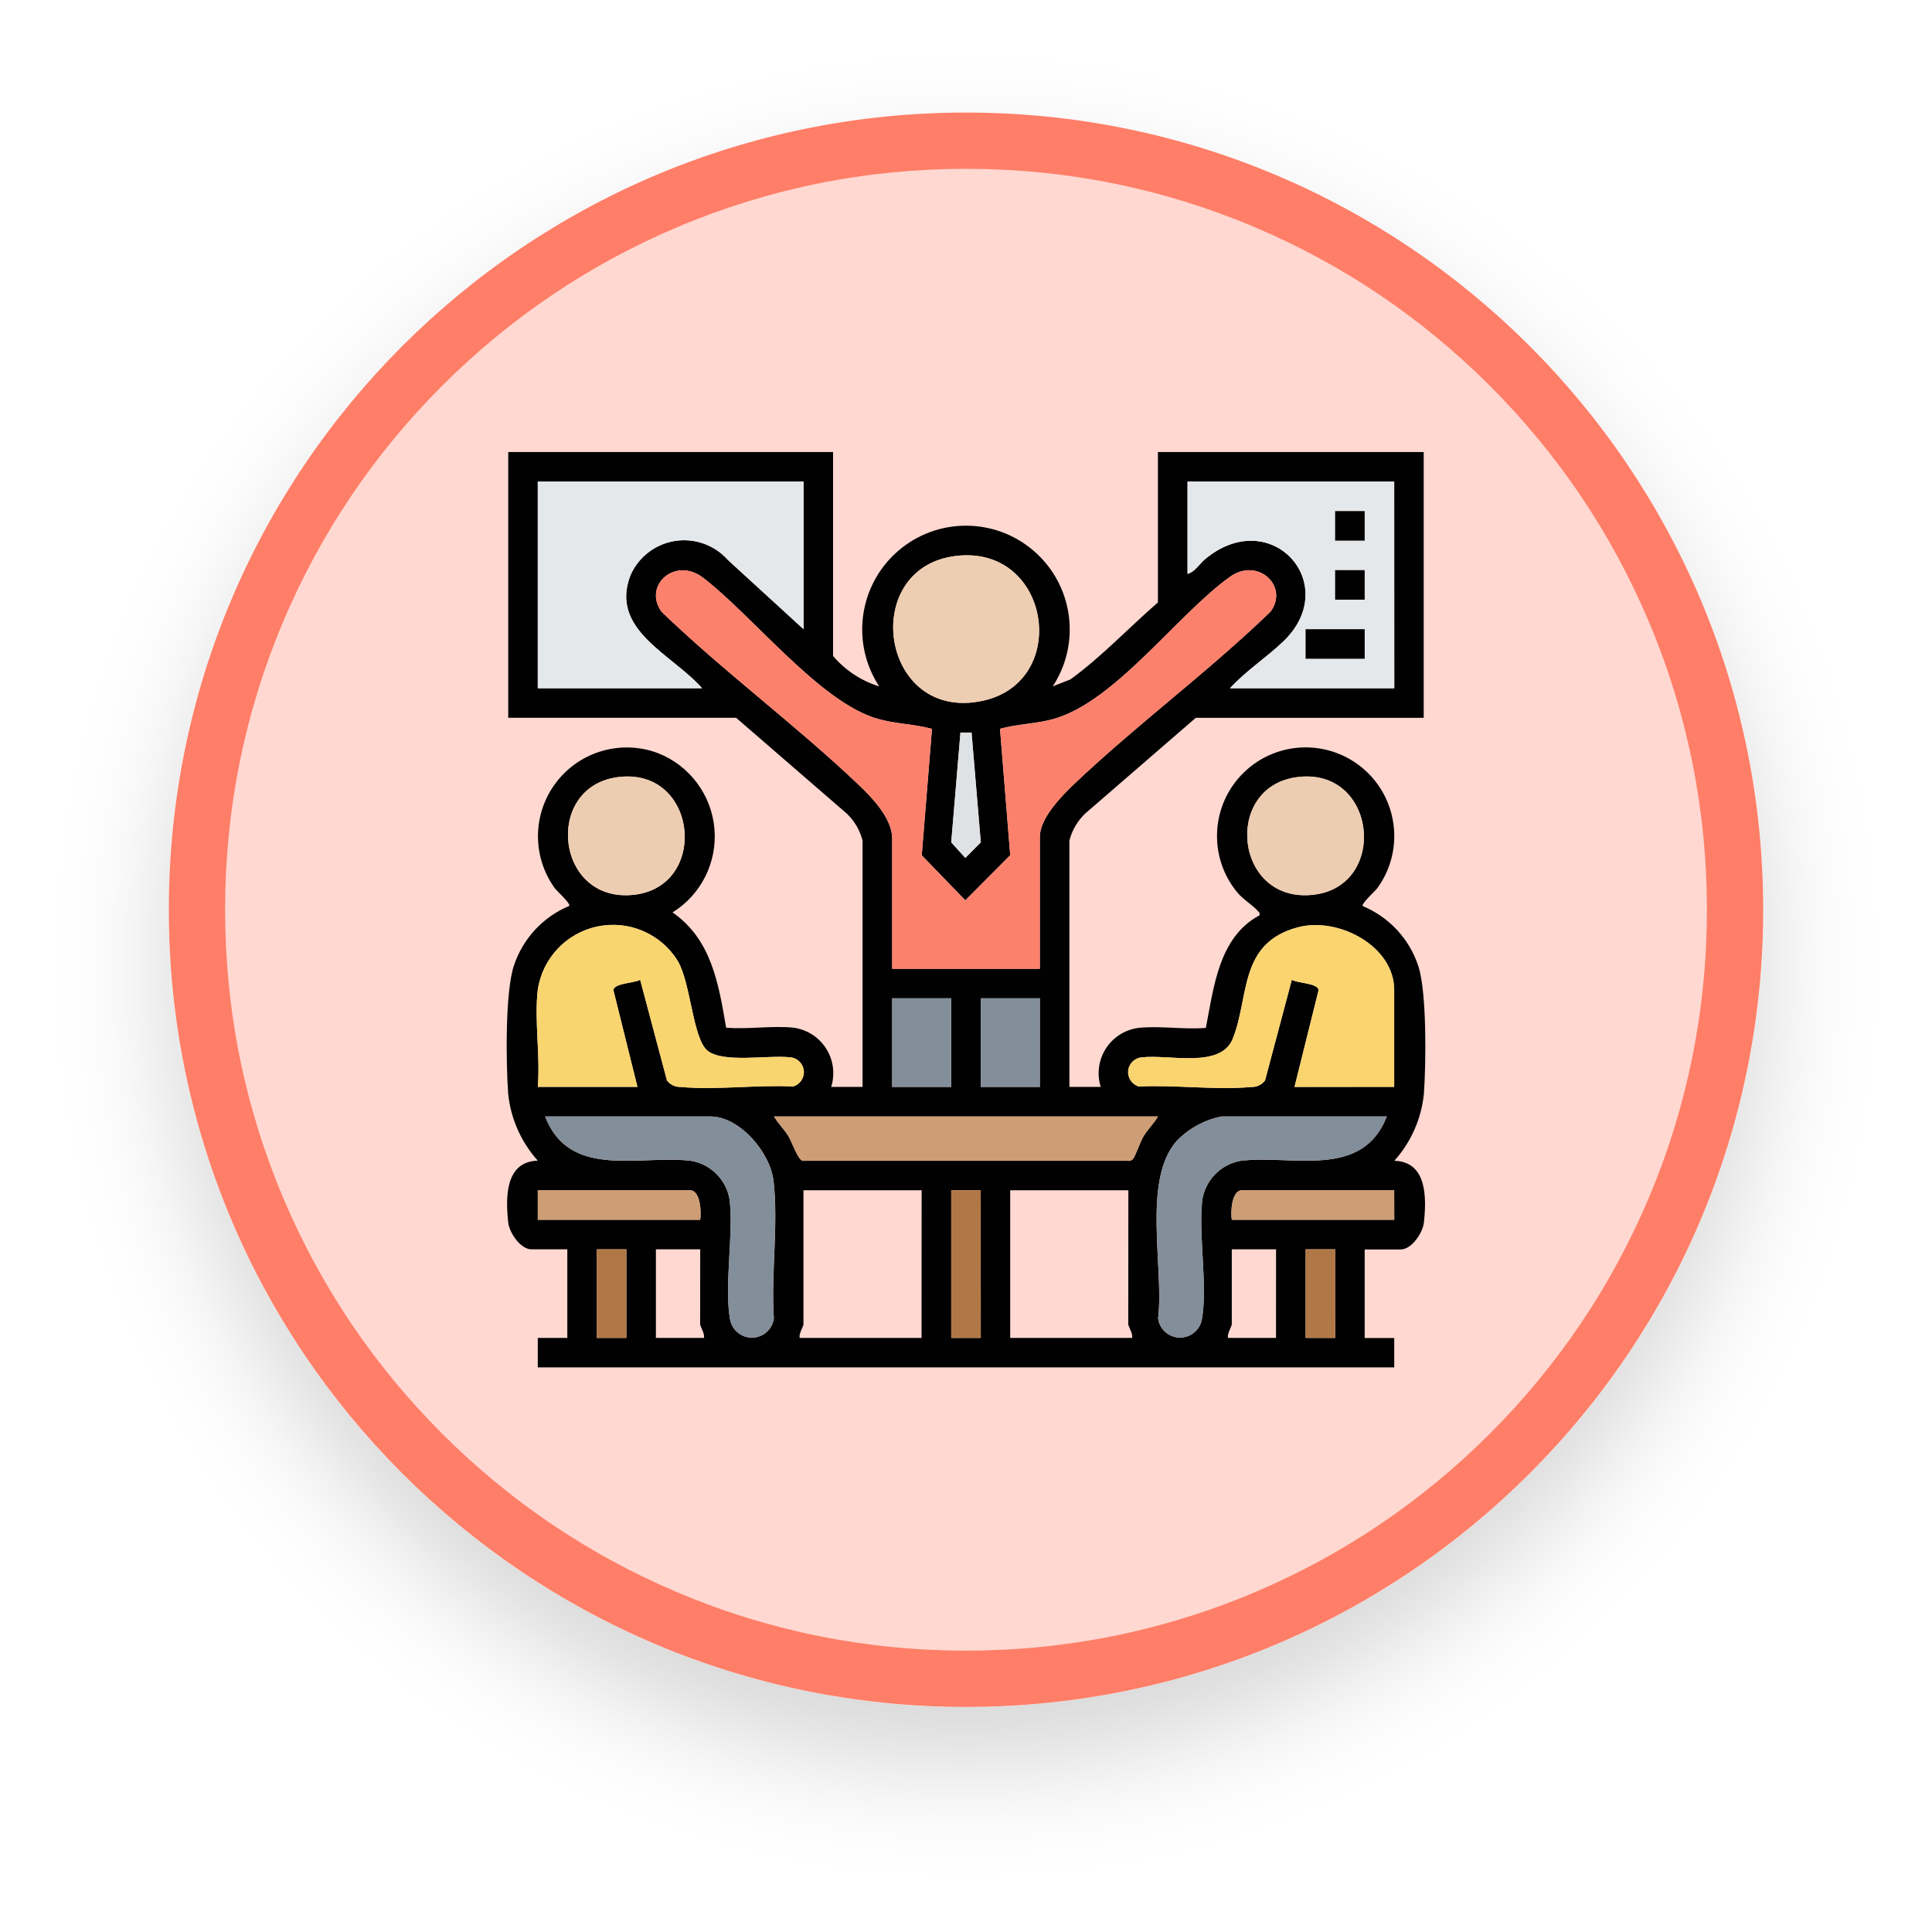
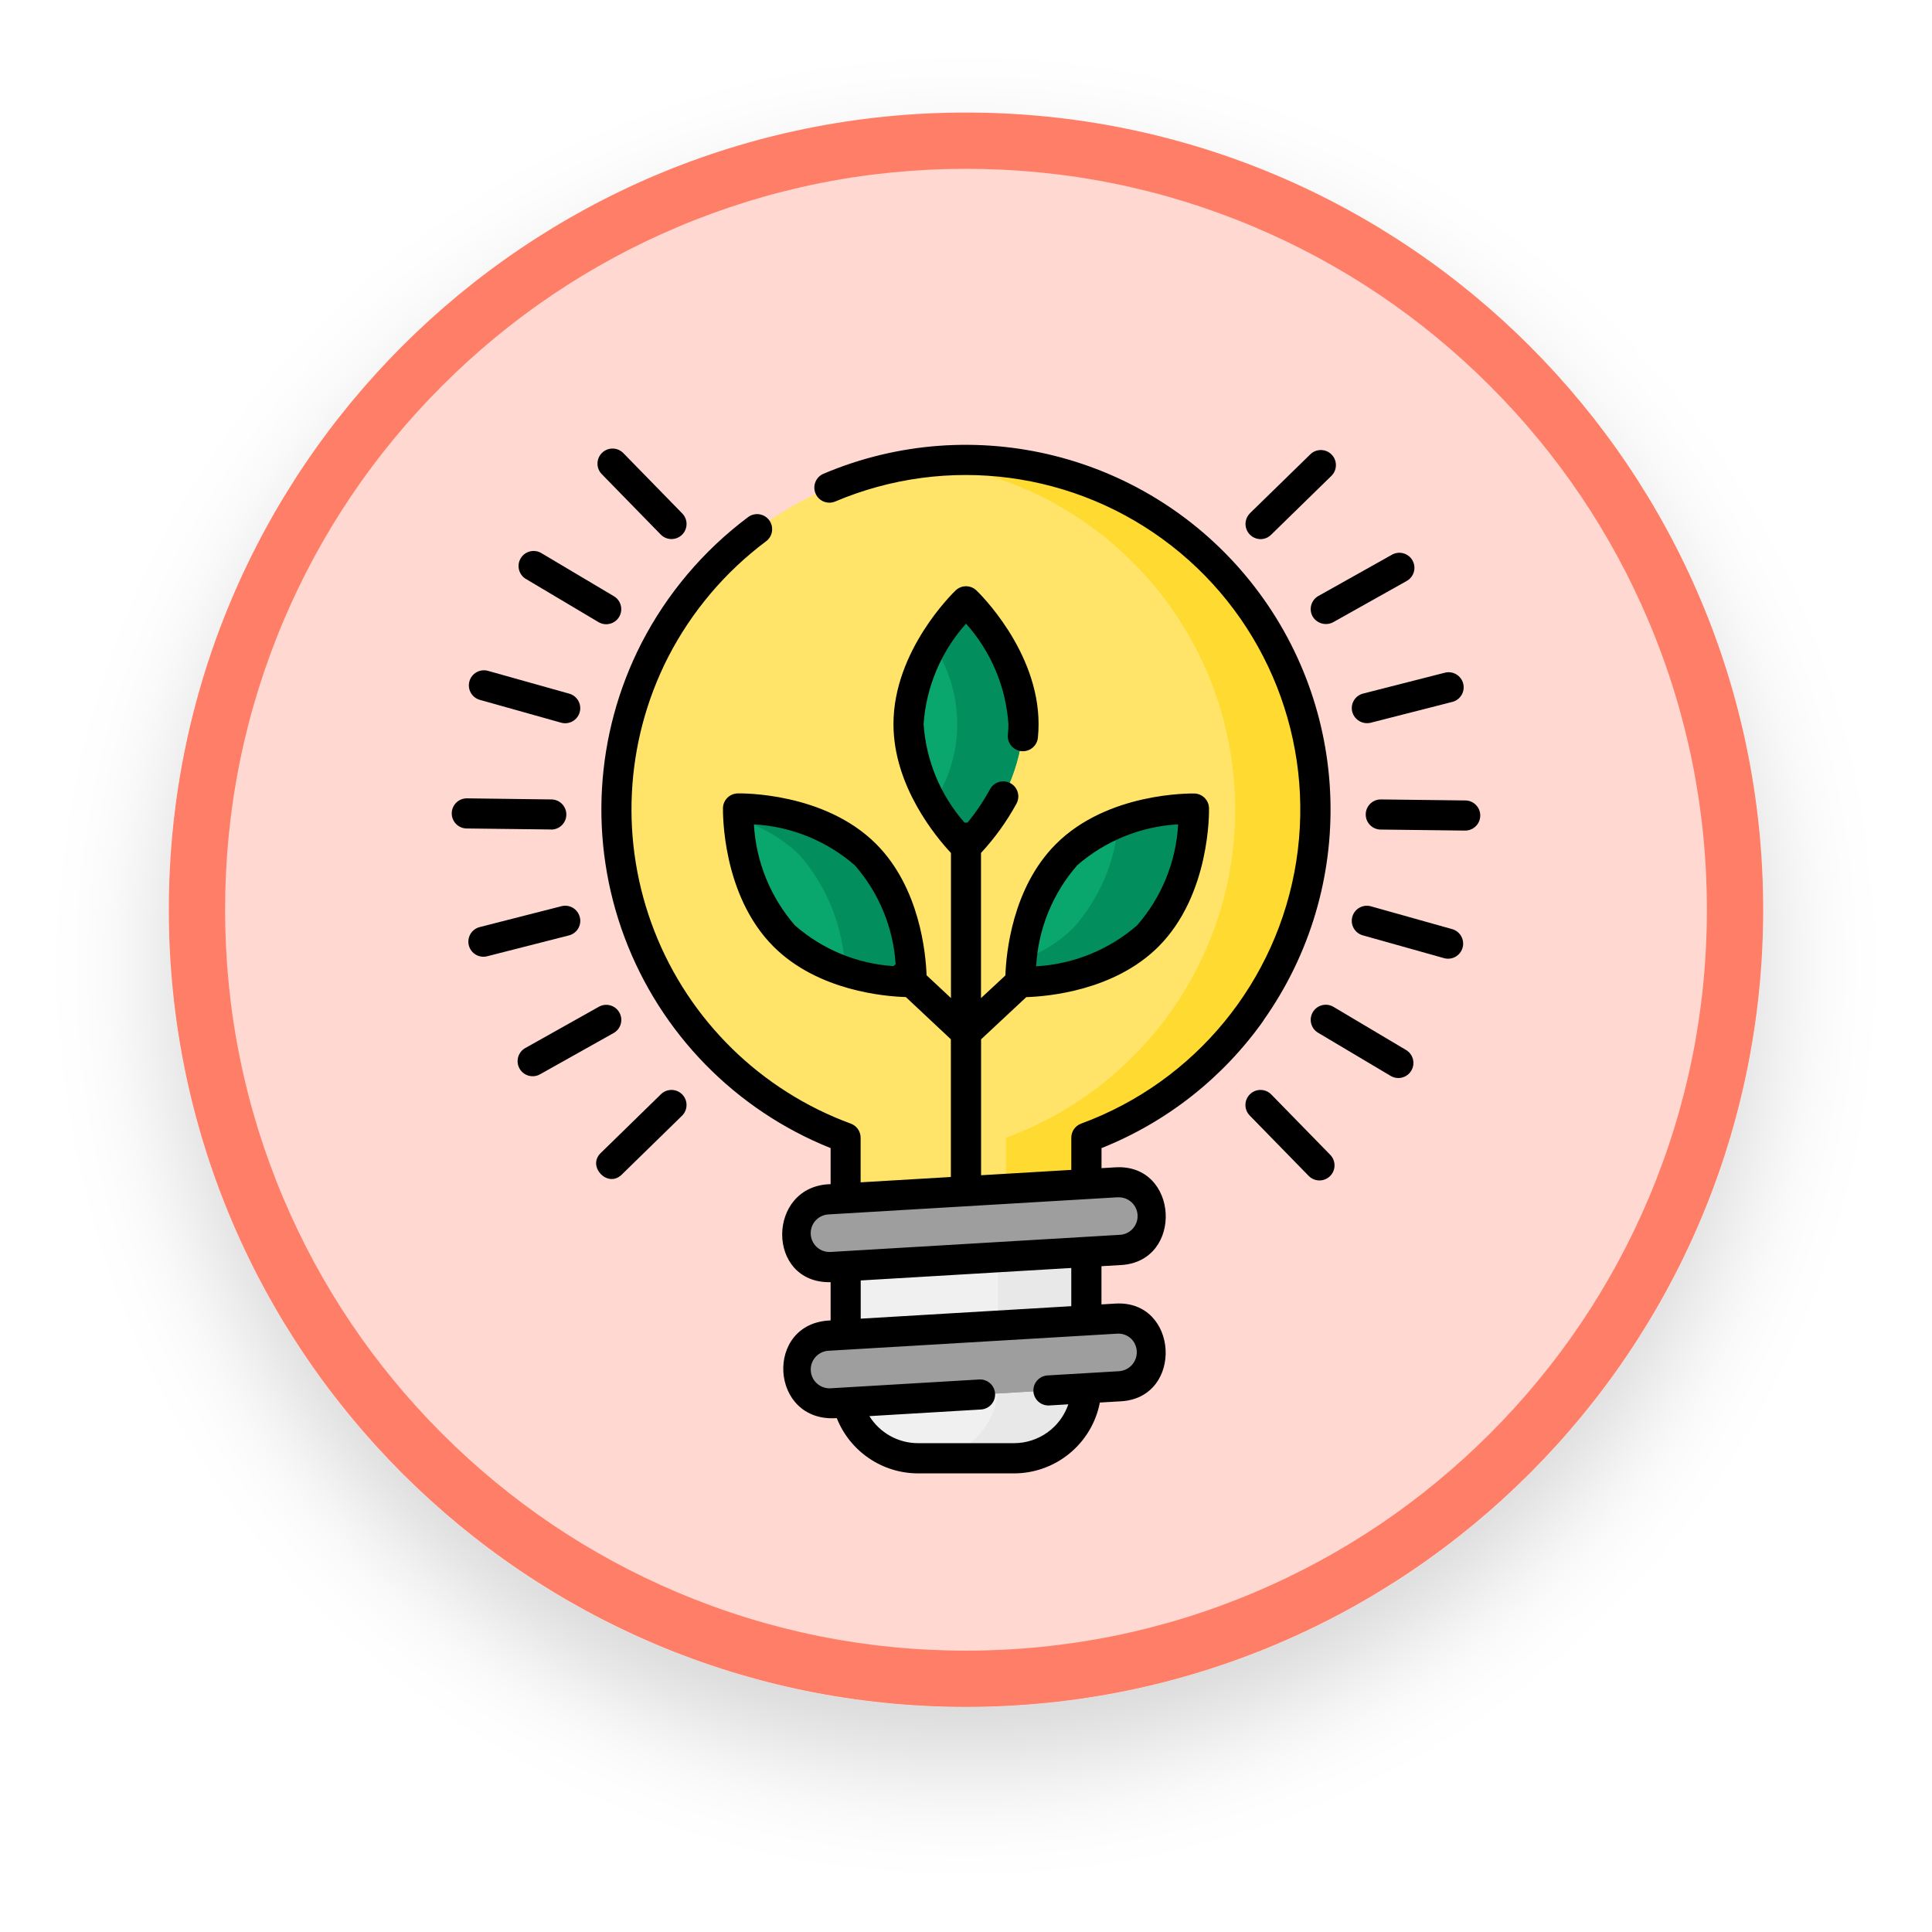
<svg xmlns="http://www.w3.org/2000/svg" width="103" height="103" viewBox="0 0 103 103">
  <defs>
    <filter id="Path_978624" x="0" y="0" width="103" height="103" filterUnits="userSpaceOnUse">
      <feOffset dy="3" input="SourceAlpha" />
      <feGaussianBlur stdDeviation="3" result="blur" />
      <feFlood flood-opacity="0.161" />
      <feComposite operator="in" in2="blur" />
      <feComposite in="SourceGraphic" />
    </filter>
-     <clipPath id="clip-path">
-       <rect id="Rectangle_405911" data-name="Rectangle 405911" width="48.973" height="48.802" fill="none" />
-     </clipPath>
  </defs>
-   <g id="Group_1151298" data-name="Group 1151298" transform="translate(-201 -320)">
-     <g transform="matrix(1, 0, 0, 1, 201, 320)" filter="url(#Path_978624)">
-       <g id="Path_978624-2" data-name="Path 978624" transform="translate(9 6)" fill="#ffd8d1">
-         <path d="M 42.5 83.5 C 36.964 83.5 31.595 82.416 26.541 80.279 C 21.659 78.214 17.274 75.257 13.509 71.491 C 9.743 67.726 6.786 63.341 4.721 58.459 C 2.584 53.405 1.5 48.036 1.5 42.5 C 1.5 36.964 2.584 31.595 4.721 26.541 C 6.786 21.659 9.743 17.274 13.509 13.509 C 17.274 9.743 21.659 6.786 26.541 4.721 C 31.595 2.584 36.964 1.5 42.5 1.5 C 48.036 1.5 53.405 2.584 58.459 4.721 C 63.341 6.786 67.726 9.743 71.491 13.509 C 75.257 17.274 78.214 21.659 80.279 26.541 C 82.416 31.595 83.5 36.964 83.5 42.5 C 83.5 48.036 82.416 53.405 80.279 58.459 C 78.214 63.341 75.257 67.726 71.491 71.491 C 67.726 75.257 63.341 78.214 58.459 80.279 C 53.405 82.416 48.036 83.5 42.5 83.5 Z" stroke="none" />
-         <path d="M 42.5 3 C 37.166 3 31.994 4.044 27.126 6.103 C 22.422 8.092 18.198 10.941 14.569 14.569 C 10.941 18.198 8.092 22.422 6.103 27.126 C 4.044 31.994 3 37.166 3 42.5 C 3 47.834 4.044 53.006 6.103 57.874 C 8.092 62.578 10.941 66.802 14.569 70.431 C 18.198 74.059 22.422 76.908 27.126 78.897 C 31.994 80.956 37.166 82 42.5 82 C 47.834 82 53.006 80.956 57.874 78.897 C 62.578 76.908 66.802 74.059 70.431 70.431 C 74.059 66.802 76.908 62.578 78.897 57.874 C 80.956 53.006 82 47.834 82 42.5 C 82 37.166 80.956 31.994 78.897 27.126 C 76.908 22.422 74.059 18.198 70.431 14.569 C 66.802 10.941 62.578 8.092 57.874 6.103 C 53.006 4.044 47.834 3 42.5 3 M 42.5 0 C 65.972 0 85 19.028 85 42.5 C 85 65.972 65.972 85 42.5 85 C 19.028 85 0 65.972 0 42.5 C 0 19.028 19.028 0 42.5 0 Z" stroke="none" fill="#ff7e67" />
-       </g>
-     </g>
-     <g id="Group_1151299" data-name="Group 1151299" transform="translate(228.013 344.099)">
-       <g id="Group_1151299-2" data-name="Group 1151299" clip-path="url(#clip-path)">
-         <path id="Path_990233" data-name="Path 990233" d="M17.4,0V10.872a5.243,5.243,0,0,0,2.46,1.622,5.532,5.532,0,1,1,9.25,0l.952-.376c1.67-1.219,3.1-2.746,4.657-4.1V0h14.17V14.169H36.738l-5.907,5.114A3.035,3.035,0,0,0,30,20.712V33.847H31.67A2.436,2.436,0,0,1,33.687,30.7c1.124-.122,2.442.1,3.588,0,.42-2.167.692-4.847,2.858-6,.032-.137-.02-.161-.1-.247-.266-.3-.78-.606-1.087-.979a4.725,4.725,0,1,1,7.464-.216c-.121.164-.877.834-.77.951A5.222,5.222,0,0,1,48.6,27.4c.461,1.4.412,5.22.3,6.8a6.288,6.288,0,0,1-1.578,3.586c1.749.043,1.722,1.982,1.575,3.3-.062.551-.659,1.426-1.23,1.426H45.742v4.723h1.575V48.8H1.657V47.228H3.232V42.505H1.313c-.572,0-1.169-.876-1.23-1.426-.147-1.315-.174-3.255,1.575-3.3A6.287,6.287,0,0,1,.079,34.2c-.116-1.577-.166-5.394.3-6.8A5.222,5.222,0,0,1,3.33,24.2c.107-.117-.649-.786-.77-.951a4.733,4.733,0,0,1,5.519-7.191,4.771,4.771,0,0,1,.763,8.487c2.081,1.441,2.458,3.812,2.856,6.144,1.145.1,2.464-.118,3.588,0A2.447,2.447,0,0,1,17.3,33.847h1.673V20.712a3.037,3.037,0,0,0-.834-1.43l-5.907-5.114H.083V0ZM15.827,1.574H1.657v11.02h8.758C8.859,10.8,5.461,9.5,6.6,6.567a3.121,3.121,0,0,1,5.193-.812l4.033,3.691Zm31.489,0H36.3v4.92c.384-.093.635-.533.938-.785,3.514-2.919,7.331,1.337,4.181,4.377-.887.856-2.016,1.582-2.855,2.508h8.758ZM23.973,5.538c-5.239.608-4.056,8.924,1.424,7.72,4.691-1.03,3.595-8.3-1.424-7.72m4.45,22.012V20.515c0-.987,1.148-2.17,1.818-2.807,3.335-3.17,7.162-5.988,10.482-9.2,1-1.357-.681-2.914-2.156-1.861-2.829,2.02-6.131,6.679-9.434,7.589-.932.257-1.9.261-2.833.517l.546,6.741L24.451,23.9,22.128,21.5l.546-6.741c-.957-.26-1.954-.263-2.91-.539-3.073-.885-6.651-5.5-9.3-7.524-1.47-1.123-3.213.4-2.211,1.817,3.325,3.2,7.147,6.028,10.482,9.2.735.7,1.818,1.808,1.818,2.905V27.55Zm-3.64-12.594h-.592L23.7,20.808l.752.831.824-.831ZM5.865,17.343c-3.913.568-3.255,6.76.948,6.26,4.026-.479,3.355-6.885-.948-6.26m36.212,0c-3.912.568-3.255,6.76.948,6.26,4.025-.479,3.355-6.885-.948-6.26M1.657,28.681c-.189,1.593.141,3.534,0,5.166H6.971L5.687,28.683c.057-.374,1.11-.359,1.429-.545L8.543,33.5a.884.884,0,0,0,.736.347c1.89.174,4.066-.122,5.986-.026a.793.793,0,0,0-.174-1.555c-1.128-.131-3.533.322-4.377-.346-.8-.634-.889-3.6-1.6-4.8a4.057,4.057,0,0,0-7.459,1.555m45.659,5.166V28.681c0-2.353-2.983-3.907-5.119-3.347-3.2.838-2.585,3.725-3.492,5.954-.647,1.591-3.409.818-4.823.982a.793.793,0,0,0-.174,1.555c1.92-.1,4.1.2,5.986.026a.884.884,0,0,0,.736-.347l1.428-5.367c.319.186,1.372.171,1.429.545L42,33.847ZM23.7,29.124H20.551v4.723H23.7Zm4.723,0H25.274v4.723h3.149Zm-26.372,6.3c1.3,3.4,5.118,2.016,7.814,2.37A2.512,2.512,0,0,1,11.892,39.9c.207,1.916-.306,4.564.023,6.373a1.182,1.182,0,0,0,2.329-.084c-.158-2.34.255-5.046-.019-7.343-.179-1.5-1.791-3.422-3.367-3.422Zm32.67,0H14.253c.218.38.541.676.768,1.053.185.306.51,1.262.756,1.31l17.326,0a.316.316,0,0,0,.291-.1c.123-.149.387-.924.56-1.211.227-.376.55-.673.768-1.053m12.2,0H38.116A4.575,4.575,0,0,0,35.7,36.747c-1.833,2.12-.645,6.77-.973,9.439a1.182,1.182,0,0,0,2.329.084c.329-1.809-.184-4.457.023-6.373a2.512,2.512,0,0,1,2.026-2.106c2.706-.355,6.5,1.026,7.815-2.37m-36.606,5.51c.071-.4.015-1.574-.541-1.574H1.657v1.574Zm11.808-1.574h-6.3V46.49c0,.137-.263.516-.2.738h6.495Zm3.149,0H23.7v7.871h1.574Zm7.872,0h-6.3v7.871h6.495c.066-.222-.2-.6-.2-.738Zm14.17,0H39.2c-.556,0-.612,1.179-.541,1.574h8.66ZM6.381,42.505H4.806v4.723H6.381Zm3.936,0H7.955v4.723h2.558c.066-.222-.2-.6-.2-.738Zm30.7,0H38.657V46.49c0,.137-.263.516-.2.738h2.558Zm3.149,0H42.593v4.723h1.574Z" transform="translate(0)" fill="#010101" />
-         <path id="Path_990234" data-name="Path 990234" d="M60.822,53.222H52.95V46.285c0-1.1-1.083-2.207-1.818-2.9-3.335-3.17-7.157-5.994-10.482-9.2-1-1.414.741-2.94,2.211-1.817,2.651,2.025,6.229,6.639,9.3,7.524.956.275,1.953.279,2.91.539l-.546,6.741,2.323,2.405,2.395-2.405L58.7,40.428c.93-.255,1.9-.26,2.833-.517,3.3-.91,6.6-5.569,9.434-7.589,1.475-1.053,3.151.5,2.156,1.861-3.32,3.21-7.147,6.028-10.482,9.2-.67.637-1.818,1.82-1.818,2.807Z" transform="translate(-32.399 -25.672)" fill="#fc816d" />
-         <path id="Path_990235" data-name="Path 990235" d="M22.578,7.987v7.871l-4.033-3.691a3.121,3.121,0,0,0-5.193.812c-1.14,2.935,2.258,4.229,3.814,6.027H8.408V7.987Z" transform="translate(-6.751 -6.413)" fill="#e4e8eb" />
-         <path id="Path_990236" data-name="Path 990236" d="M195.146,7.987v11.02h-8.758c.839-.926,1.968-1.651,2.855-2.508,3.15-3.04-.667-7.3-4.181-4.377-.3.252-.554.691-.937.785V7.987Zm-1.575,1.574H192v1.574h1.574Zm0,3.148H192v1.574h1.574Zm0,3.149h-3.149v1.574h3.149Z" transform="translate(-147.83 -6.413)" fill="#e4e8eb" />
-         <path id="Path_990237" data-name="Path 990237" d="M8.163,131.347a4.057,4.057,0,0,1,7.459-1.555c.709,1.193.8,4.164,1.6,4.8.844.668,3.249.215,4.377.346a.793.793,0,0,1,.174,1.555c-1.92-.1-4.1.2-5.986.026a.885.885,0,0,1-.736-.347L13.621,130.8c-.319.186-1.372.171-1.429.545l1.285,5.164H8.163c.141-1.631-.189-3.572,0-5.166" transform="translate(-6.506 -102.666)" fill="#f9d56f" />
-         <path id="Path_990238" data-name="Path 990238" d="M182.261,136.565h-5.314l1.285-5.164c-.057-.374-1.11-.359-1.429-.545l-1.428,5.367a.885.885,0,0,1-.736.347c-1.89.174-4.066-.122-5.986-.026a.793.793,0,0,1,.174-1.555c1.414-.164,4.177.609,4.823-.982.906-2.229.293-5.116,3.492-5.954,2.136-.56,5.119.994,5.119,3.348Z" transform="translate(-134.945 -102.718)" fill="#fad56f" />
-         <path id="Path_990239" data-name="Path 990239" d="M107.9,27.957c5.019-.582,6.114,6.691,1.424,7.721-5.479,1.2-6.663-7.113-1.424-7.721" transform="translate(-83.93 -22.42)" fill="#eeceb2" />
-         <path id="Path_990240" data-name="Path 990240" d="M10.4,179.692h8.807c1.576,0,3.189,1.924,3.367,3.422.274,2.3-.14,5,.019,7.343a1.182,1.182,0,0,1-2.329.084c-.329-1.809.184-4.457-.023-6.373a2.512,2.512,0,0,0-2.026-2.106c-2.7-.354-6.511,1.029-7.815-2.37" transform="translate(-8.354 -144.271)" fill="#828e9a" />
-         <path id="Path_990241" data-name="Path 990241" d="M188.049,179.692c-1.315,3.4-5.108,2.015-7.815,2.37a2.512,2.512,0,0,0-2.026,2.106c-.207,1.916.306,4.564-.023,6.373a1.182,1.182,0,0,1-2.329-.084c.328-2.669-.86-7.319.973-9.439a4.575,4.575,0,0,1,2.413-1.326Z" transform="translate(-141.126 -144.271)" fill="#828e9a" />
-         <path id="Path_990242" data-name="Path 990242" d="M92.773,179.692c-.218.38-.541.676-.768,1.053-.173.287-.437,1.062-.56,1.211a.316.316,0,0,1-.291.1l-17.326,0c-.246-.048-.572-1-.756-1.31-.227-.376-.55-.673-.768-1.053Z" transform="translate(-58.052 -144.271)" fill="#cd9d75" />
-         <path id="Path_990243" data-name="Path 990243" d="M19.168,87.8c4.3-.625,4.973,5.782.948,6.26-4.2.5-4.86-5.692-.948-6.26" transform="translate(-13.303 -70.462)" fill="#edcdb2" />
-         <path id="Path_990244" data-name="Path 990244" d="M202.872,87.8c4.3-.625,4.973,5.782.948,6.26-4.2.5-4.86-5.692-.948-6.26" transform="translate(-160.795 -70.462)" fill="#edcdb2" />
-         <rect id="Rectangle_405903" data-name="Rectangle 405903" width="3.149" height="4.723" transform="translate(20.551 29.124)" fill="#828e9a" />
-         <rect id="Rectangle_405904" data-name="Rectangle 405904" width="3.149" height="4.723" transform="translate(25.274 29.124)" fill="#828e9a" />
-         <path id="Path_990245" data-name="Path 990245" d="M17.067,201.232H8.408v-1.574h8.118c.556,0,.612,1.179.541,1.574" transform="translate(-6.751 -160.301)" fill="#cd9d75" />
-         <path id="Path_990246" data-name="Path 990246" d="M204.668,199.657v1.574h-8.659c-.071-.4-.015-1.574.541-1.574Z" transform="translate(-157.351 -160.3)" fill="#cd9d75" />
-         <rect id="Rectangle_405905" data-name="Rectangle 405905" width="1.574" height="7.871" transform="translate(23.7 39.357)" fill="#b17847" />
-         <rect id="Rectangle_405906" data-name="Rectangle 405906" width="1.574" height="4.723" transform="translate(4.806 42.505)" fill="#b17847" />
-         <rect id="Rectangle_405907" data-name="Rectangle 405907" width="1.574" height="4.723" transform="translate(42.593 42.505)" fill="#b17847" />
-         <path id="Path_990247" data-name="Path 990247" d="M121.309,75.867l.492,5.853-.824.831-.752-.831.492-5.853Z" transform="translate(-96.526 -60.912)" fill="#dee2e5" />
-         <rect id="Rectangle_405908" data-name="Rectangle 405908" width="3.149" height="1.574" transform="translate(42.593 9.446)" />
-         <rect id="Rectangle_405909" data-name="Rectangle 405909" width="1.574" height="1.574" transform="translate(44.167 3.149)" />
-         <rect id="Rectangle_405910" data-name="Rectangle 405910" width="1.574" height="1.574" transform="translate(44.167 6.297)" />
+   <g id="Group_1157201" data-name="Group 1157201" transform="translate(-171 -300)">
+     <g id="Group_1151298" data-name="Group 1151298" transform="translate(-30 -20)">
+       <g id="Group_1151609" data-name="Group 1151609">
+         <g transform="matrix(1, 0, 0, 1, 201, 320)" filter="url(#Path_978624)">
+           <g id="Path_978624-2" data-name="Path 978624" transform="translate(9 6)" fill="#ffd8d1">
+             <path d="M 42.5 83.5 C 36.964 83.5 31.595 82.416 26.541 80.279 C 21.659 78.214 17.274 75.257 13.509 71.491 C 9.743 67.726 6.786 63.341 4.721 58.459 C 2.584 53.405 1.5 48.036 1.5 42.5 C 1.5 36.964 2.584 31.595 4.721 26.541 C 6.786 21.659 9.743 17.274 13.509 13.509 C 17.274 9.743 21.659 6.786 26.541 4.721 C 31.595 2.584 36.964 1.5 42.5 1.5 C 48.036 1.5 53.405 2.584 58.459 4.721 C 63.341 6.786 67.726 9.743 71.491 13.509 C 75.257 17.274 78.214 21.659 80.279 26.541 C 82.416 31.595 83.5 36.964 83.5 42.5 C 83.5 48.036 82.416 53.405 80.279 58.459 C 78.214 63.341 75.257 67.726 71.491 71.491 C 67.726 75.257 63.341 78.214 58.459 80.279 C 53.405 82.416 48.036 83.5 42.5 83.5 Z" stroke="none" />
+             <path d="M 42.5 3 C 37.166 3 31.994 4.044 27.126 6.103 C 22.422 8.092 18.198 10.941 14.569 14.569 C 10.941 18.198 8.092 22.422 6.103 27.126 C 4.044 31.994 3 37.166 3 42.5 C 3 47.834 4.044 53.006 6.103 57.874 C 8.092 62.578 10.941 66.802 14.569 70.431 C 18.198 74.059 22.422 76.908 27.126 78.897 C 31.994 80.956 37.166 82 42.5 82 C 47.834 82 53.006 80.956 57.874 78.897 C 62.578 76.908 66.802 74.059 70.431 70.431 C 74.059 66.802 76.908 62.578 78.897 57.874 C 80.956 53.006 82 47.834 82 42.5 C 82 37.166 80.956 31.994 78.897 27.126 C 76.908 22.422 74.059 18.198 70.431 14.569 C 66.802 10.941 62.578 8.092 57.874 6.103 C 53.006 4.044 47.834 3 42.5 3 M 42.5 0 C 65.972 0 85 19.028 85 42.5 C 85 65.972 65.972 85 42.5 85 C 19.028 85 0 65.972 0 42.5 C 0 19.028 19.028 0 42.5 0 Z" stroke="none" fill="#ff7e67" />
+           </g>
+         </g>
+         <g id="bombilla" transform="translate(225.111 343.716)">
+           <path id="Path_988815" data-name="Path 988815" d="M119.016,26.143a18.635,18.635,0,1,0-25.052,17.5v6.163a3.859,3.859,0,0,0,3.858,3.858h5.116a3.858,3.858,0,0,0,3.858-3.858V43.644a18.642,18.642,0,0,0,12.219-17.5Zm0,0" transform="translate(-72.992 -6.704)" fill="#ffe469" />
+           <path id="Path_988816" data-name="Path 988816" d="M237.888,7.508a18.758,18.758,0,0,0-2.142.123,18.638,18.638,0,0,1,4.274,36.012v6.163a3.858,3.858,0,0,1-3.858,3.858h4.284a3.858,3.858,0,0,0,3.858-3.858V43.644a18.638,18.638,0,0,0-6.416-36.136Zm0,0" transform="translate(-210.499 -6.704)" fill="#ffda30" />
+           <path id="Path_988817" data-name="Path 988817" d="M144.9,187.994a9.9,9.9,0,0,0,6.164,2.439.573.573,0,0,0,.61-.61,8.344,8.344,0,0,0-8.6-8.6.573.573,0,0,0-.61.61A9.9,9.9,0,0,0,144.9,187.994Zm0,0" transform="translate(-127.205 -161.811)" fill="#09a66d" />
+           <path id="Path_988818" data-name="Path 988818" d="M151.682,189.82a8.344,8.344,0,0,0-8.6-8.6.573.573,0,0,0-.61.55,8.028,8.028,0,0,1,3.24,1.89,9.9,9.9,0,0,1,2.44,6.164.589.589,0,0,1,0,.06,12.329,12.329,0,0,0,2.924.55A.573.573,0,0,0,151.682,189.82Zm0,0" transform="translate(-127.211 -161.808)" fill="#028f5d" />
+           <path id="Path_988819" data-name="Path 988819" d="M289.755,187.994a9.9,9.9,0,0,1-6.161,2.439.576.576,0,0,1-.613-.613,8.343,8.343,0,0,1,8.6-8.6.576.576,0,0,1,.613.613A9.9,9.9,0,0,1,289.755,187.994Zm0,0" transform="translate(-252.674 -161.811)" fill="#09a66d" />
+           <path id="Path_988820" data-name="Path 988820" d="M291.581,181.22a12.075,12.075,0,0,0-3.4.716,9.551,9.551,0,0,1-2.393,5.629,7.76,7.76,0,0,1-2.764,1.724c-.022.2-.036.377-.046.531a.576.576,0,0,0,.613.613,8.342,8.342,0,0,0,8.6-8.6.576.576,0,0,0-.613-.613Zm0,0" transform="translate(-252.674 -161.81)" fill="#028f5d" />
+           <path id="Path_988821" data-name="Path 988821" d="M233.262,86.564a9.919,9.919,0,0,1-2.648,6.1.556.556,0,0,1-.833,0,9.919,9.919,0,0,1-2.648-6.1,9.919,9.919,0,0,1,2.648-6.1.555.555,0,0,1,.833,0A9.919,9.919,0,0,1,233.262,86.564Zm0,0" transform="translate(-202.808 -71.679)" fill="#09a66d" />
+           <path id="Path_988822" data-name="Path 988822" d="M241.434,80.464a.555.555,0,0,0-.833,0,12.55,12.55,0,0,0-1.35,1.852,7.6,7.6,0,0,1,0,8.5,12.573,12.573,0,0,0,1.35,1.852.556.556,0,0,0,.833,0,9.919,9.919,0,0,0,2.648-6.1,9.919,9.919,0,0,0-2.648-6.1Zm0,0" transform="translate(-213.628 -71.679)" fill="#028f5d" />
+           <path id="Path_988823" data-name="Path 988823" d="M204.807,387.857h-5.116A3.858,3.858,0,0,1,195.832,384v-6.273a3.858,3.858,0,0,1,3.858-3.858h5.116a3.858,3.858,0,0,1,3.858,3.858V384A3.858,3.858,0,0,1,204.807,387.857Zm0,0" transform="translate(-174.859 -333.827)" fill="#f0f0f0" />
+           <path id="Path_988824" data-name="Path 988824" d="M240.341,373.867h-4.712a3.858,3.858,0,0,1,3.858,3.858V384a3.858,3.858,0,0,1-3.858,3.858h4.712A3.858,3.858,0,0,0,244.2,384v-6.273A3.858,3.858,0,0,0,240.341,373.867Zm0,0" transform="translate(-210.394 -333.827)" fill="#e8e8e8" />
+           <g id="Group_1150814" data-name="Group 1150814" transform="translate(18.307 39.313)">
+             <path id="Path_988825" data-name="Path 988825" d="M188.251,370.688l-15.394.912a1.806,1.806,0,0,1-.214-3.606l15.394-.912a1.806,1.806,0,0,1,.214,3.606Zm0,0" transform="translate(-170.945 -367.079)" fill="#9e9e9e" />
+             <path id="Path_988826" data-name="Path 988826" d="M188.251,438.519l-15.394.912a1.806,1.806,0,1,1-.214-3.605l15.394-.912a1.806,1.806,0,1,1,.214,3.605Zm0,0" transform="translate(-170.945 -427.646)" fill="#9e9e9e" />
+             <path id="Path_988827" data-name="Path 988827" d="M188.251,438.519l-15.394.912a1.806,1.806,0,1,1-.214-3.605l15.394-.912a1.806,1.806,0,1,1,.214,3.605Zm0,0" transform="translate(-170.945 -427.646)" fill="#9e9e9e" />
+           </g>
+           <path id="Path_988828" data-name="Path 988828" d="M109.535,30.688A19.445,19.445,0,0,0,86.083,1.541a.8.8,0,0,0,.628,1.478A17.837,17.837,0,1,1,99.82,36.186a.8.8,0,0,0-.526.754v1.714l-4.81.285V31.693l2.41-2.25c1.107-.033,4.682-.328,7.046-2.691,2.766-2.767,2.7-7.193,2.695-7.38a.8.8,0,0,0-.785-.785c-.187,0-4.614-.072-7.38,2.7-2.334,2.334-2.651,5.851-2.69,7l-1.3,1.209v-7.74a13.154,13.154,0,0,0,1.892-2.629.8.8,0,0,0-1.412-.766,11.509,11.509,0,0,1-1.2,1.779c-.026,0-.053,0-.08,0s-.054,0-.079,0a8.866,8.866,0,0,1-2.182-5.254,8.961,8.961,0,0,1,2.262-5.352,8.916,8.916,0,0,1,2.26,5.352c0,.186-.009.377-.028.566a.8.8,0,0,0,1.6.157c.024-.241.036-.485.036-.723,0-3.912-3.177-6.995-3.313-7.124a.8.8,0,0,0-1.11,0c-.136.129-3.313,3.212-3.313,7.124,0,3.323,2.291,6.045,3.065,6.871v7.736l-1.3-1.215c-.041-1.163-.361-4.667-2.69-7-2.767-2.767-7.194-2.7-7.38-2.695a.8.8,0,0,0-.785.785c0,.187-.072,4.614,2.695,7.38,2.371,2.371,5.96,2.66,7.055,2.692l2.4,2.25v7.342l-4.811.285V36.94a.8.8,0,0,0-.527-.754A17.848,17.848,0,0,1,77.8,11.315,18,18,0,0,1,83.023,5.14a.8.8,0,0,0-.961-1.287,19.62,19.62,0,0,0-5.689,6.729,19.45,19.45,0,0,0,10.089,26.91v1.923c-3.418.074-3.467,5.3,0,5.225v2.04c-3.556.116-3.271,5.462.329,5.208a4.667,4.667,0,0,0,4.333,2.946h5.116a4.669,4.669,0,0,0,4.577-3.777l1.138-.067c3.341-.2,3.071-5.408-.309-5.209l-.744.044V43.9c0-.038,0-.075,0-.112l1.056-.062c3.337-.2,3.079-5.41-.309-5.209l-.744.044V37.493a19.388,19.388,0,0,0,8.635-6.8Zm-9.929-8.272a8.958,8.958,0,0,1,5.384-2.184,8.922,8.922,0,0,1-2.186,5.382A8.959,8.959,0,0,1,97.42,27.8a8.917,8.917,0,0,1,2.186-5.382ZM82.373,20.233a8.956,8.956,0,0,1,5.382,2.184,8.873,8.873,0,0,1,2.173,5.268.82.82,0,0,0-.077.071c-.01.011-.019.023-.028.034a8.836,8.836,0,0,1-5.266-2.175,8.96,8.96,0,0,1-2.184-5.382ZM101.8,40.117a1,1,0,0,1,.057,2l-15.394.912a1,1,0,0,1-1.062-.991,1,1,0,0,1,.943-1.01l15.394-.912.061,0Zm.683,7.534a1.014,1.014,0,0,1-.625,1.734l-3.834.227a.8.8,0,0,0,.1,1.6l1.011-.06a3.06,3.06,0,0,1-2.892,2.071H91.122a3.056,3.056,0,0,1-2.593-1.442l5.949-.353a.8.8,0,0,0-.095-1.6l-7.919.469a1,1,0,0,1-.119-2l15.394-.912a.994.994,0,0,1,.744.268ZM88.067,46.585V44.548l11.226-.665c0,.005,0,.011,0,.017v2.02Zm0,0" transform="translate(-66.291)" />
+           <path id="Path_988829" data-name="Path 988829" d="M75.666,6.433a.8.8,0,0,0,1.15-1.122L73.673,2.093a.8.8,0,0,0-1.149,1.122Zm0,0" transform="translate(-64.553 -1.653)" />
+           <path id="Path_988830" data-name="Path 988830" d="M33.506,54.27l3.868,2.3a.8.8,0,0,0,.82-1.381l-3.869-2.3a.8.8,0,0,0-.82,1.382Zm0,0" transform="translate(-29.577 -47.119)" />
+           <path id="Path_988831" data-name="Path 988831" d="M9.054,113.768l4.331,1.216a.8.8,0,0,0,.434-1.547l-4.331-1.216a.8.8,0,0,0-.434,1.547Zm0,0" transform="translate(-7.582 -100.172)" />
+           <path id="Path_988832" data-name="Path 988832" d="M5.274,177.664a.8.8,0,0,0,.01-1.606L.785,176a.8.8,0,0,0-.019,1.606l4.5.054Zm0,0" transform="translate(0 -157.154)" />
+           <path id="Path_988833" data-name="Path 988833" d="M14.162,230.038a.8.8,0,0,0-.977-.58l-4.359,1.113a.8.8,0,0,0,.4,1.556l4.359-1.112a.8.8,0,0,0,.579-.977Zm0,0" transform="translate(-7.364 -204.862)" />
+           <path id="Path_988834" data-name="Path 988834" d="M38.054,279.168a.8.8,0,0,0-1.094-.307l-3.922,2.2a.8.8,0,0,0,.787,1.4l3.922-2.2a.8.8,0,0,0,.307-1.094Zm0,0" transform="translate(-29.145 -248.903)" />
+           <path id="Path_988835" data-name="Path 988835" d="M75.087,321.337l-3.219,3.143c-.728.711.379,1.875,1.122,1.149l3.218-3.143A.8.8,0,0,0,75.087,321.337Zm0,0" transform="translate(-63.96 -286.718)" />
+           <path id="Path_988836" data-name="Path 988836" d="M396.22,321.361a.8.8,0,0,0-1.149,1.122l3.143,3.219a.8.8,0,0,0,1.15-1.122Zm0,0" transform="translate(-352.556 -286.728)" />
+           <path id="Path_988837" data-name="Path 988837" d="M432.519,281.125l-3.869-2.3a.8.8,0,0,0-.82,1.381l3.868,2.3A.8.8,0,0,0,432.519,281.125Zm0,0" transform="translate(-381.67 -248.863)" />
+           <path id="Path_988838" data-name="Path 988838" d="M453.32,230.651l-4.331-1.216a.8.8,0,0,0-.434,1.547l4.331,1.216A.8.8,0,0,0,453.32,230.651Zm0,0" transform="translate(-400.013 -204.833)" />
+           <path id="Path_988839" data-name="Path 988839" d="M460.282,176.558l-4.5-.054a.8.8,0,0,0-.019,1.606l4.5.054A.8.8,0,0,0,460.282,176.558Zm0,0" transform="translate(-406.27 -157.6)" />
+           <path id="Path_988840" data-name="Path 988840" d="M447.8,115.275a.82.82,0,0,0,.977.58l4.359-1.113a.8.8,0,0,0-.4-1.556l-4.359,1.112A.8.8,0,0,0,447.8,115.275Zm0,0" transform="translate(-399.818 -101.038)" />
+           <path id="Path_988841" data-name="Path 988841" d="M427.447,57.039a.821.821,0,0,0,1.094.307l3.922-2.2a.8.8,0,0,0-.786-1.4l-3.922,2.2A.8.8,0,0,0,427.447,57.039Zm0,0" transform="translate(-381.577 -47.89)" />
+           <path id="Path_988842" data-name="Path 988842" d="M395.7,7.3a.8.8,0,0,0,.561-.229l3.218-3.143a.8.8,0,0,0-1.122-1.15L395.14,5.917A.809.809,0,0,0,395.7,7.3Zm0,0" transform="translate(-352.611 -2.273)" />
+         </g>
      </g>
    </g>
  </g>
</svg>
